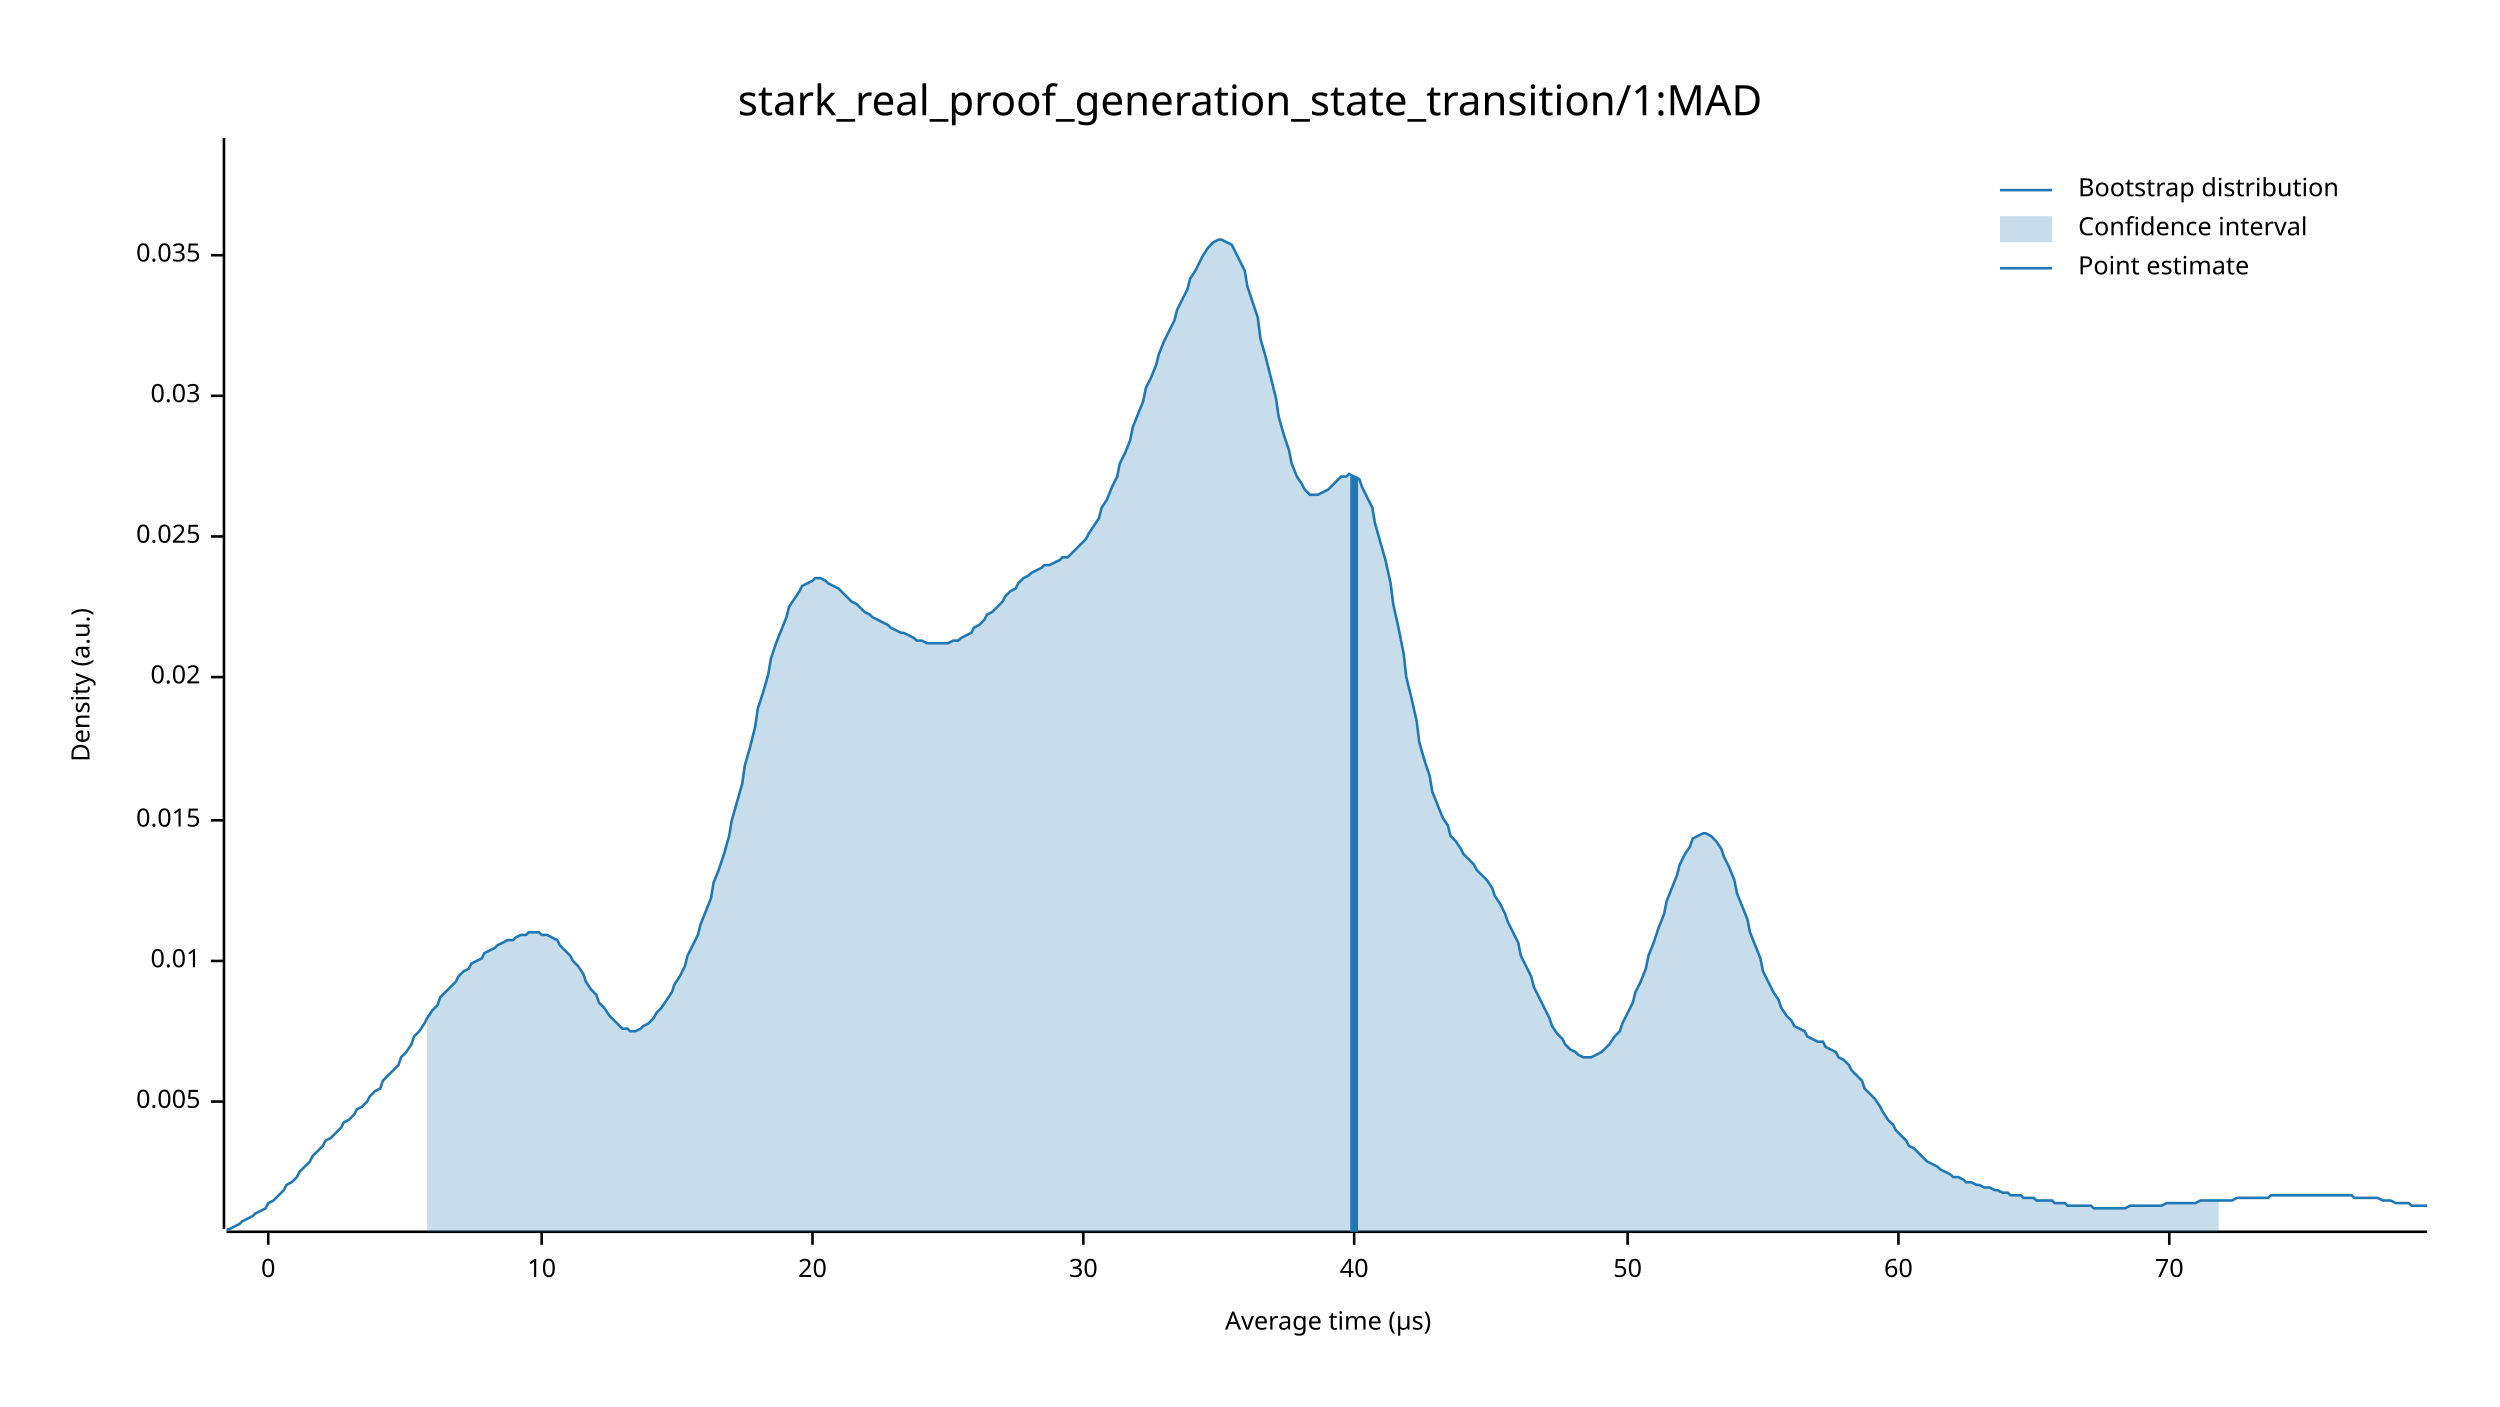
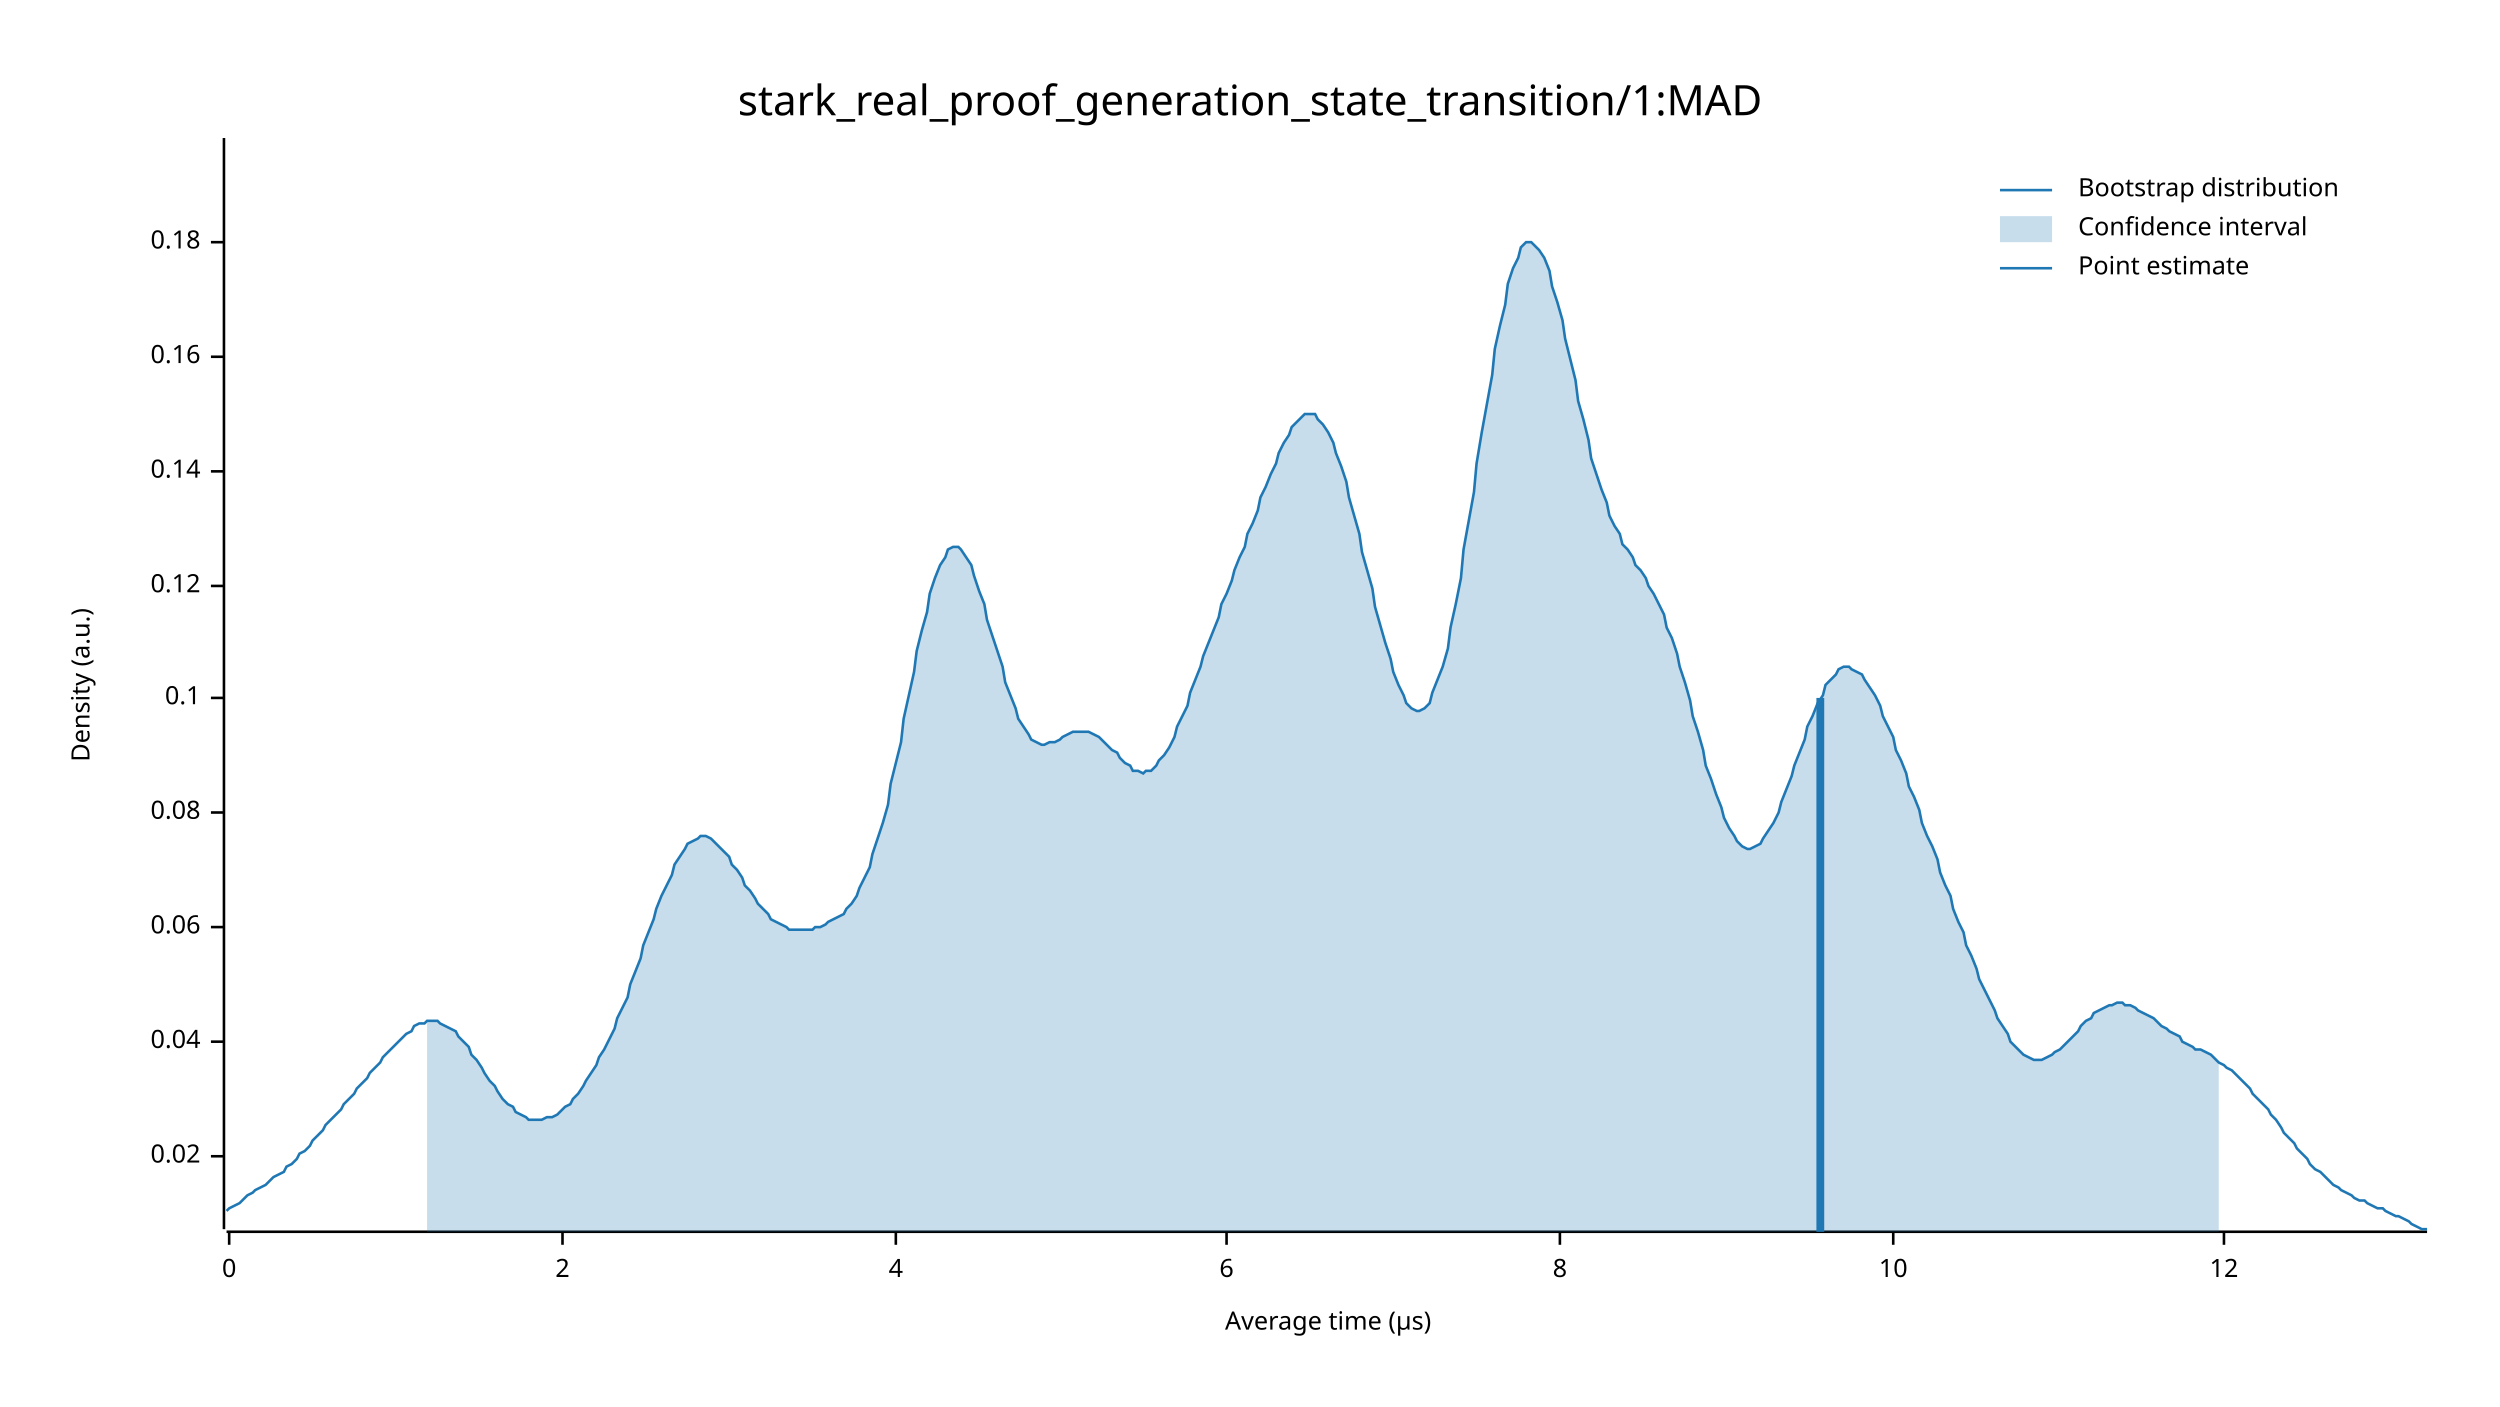
<svg xmlns="http://www.w3.org/2000/svg" width="960" height="540" viewBox="0 0 960 540">
  <text x="480" y="32" dy="0.76em" text-anchor="middle" font-family="sans-serif" font-size="16.129" opacity="1" fill="#000000">
stark_real_proof_generation_state_transition/1:MAD
</text>
  <text x="27" y="263" dy="0.76em" text-anchor="middle" font-family="sans-serif" font-size="9.677" opacity="1" fill="#000000" transform="rotate(270, 27, 263)">
Density (a.u.)
</text>
  <text x="510" y="513" dy="-0.5ex" text-anchor="middle" font-family="sans-serif" font-size="9.677" opacity="1" fill="#000000">
Average time (µs)
</text>
  <polyline fill="none" opacity="1" stroke="#000000" stroke-width="1" points="86,53 86,472 " />
-   <text x="77" y="423" dy="0.5ex" text-anchor="end" font-family="sans-serif" font-size="9.677" opacity="1" fill="#000000">
- 0.005
- </text>
-   <polyline fill="none" opacity="1" stroke="#000000" stroke-width="1" points="81,423 86,423 " />
-   <text x="77" y="369" dy="0.5ex" text-anchor="end" font-family="sans-serif" font-size="9.677" opacity="1" fill="#000000">
- 0.01
- </text>
-   <polyline fill="none" opacity="1" stroke="#000000" stroke-width="1" points="81,369 86,369 " />
-   <text x="77" y="315" dy="0.5ex" text-anchor="end" font-family="sans-serif" font-size="9.677" opacity="1" fill="#000000">
- 0.015
- </text>
-   <polyline fill="none" opacity="1" stroke="#000000" stroke-width="1" points="81,315 86,315 " />
-   <text x="77" y="260" dy="0.5ex" text-anchor="end" font-family="sans-serif" font-size="9.677" opacity="1" fill="#000000">
+   <text x="77" y="444" dy="0.5ex" text-anchor="end" font-family="sans-serif" font-size="9.677" opacity="1" fill="#000000">
0.02
</text>
-   <polyline fill="none" opacity="1" stroke="#000000" stroke-width="1" points="81,260 86,260 " />
-   <text x="77" y="206" dy="0.5ex" text-anchor="end" font-family="sans-serif" font-size="9.677" opacity="1" fill="#000000">
- 0.025
+   <polyline fill="none" opacity="1" stroke="#000000" stroke-width="1" points="81,444 86,444 " />
+   <text x="77" y="400" dy="0.5ex" text-anchor="end" font-family="sans-serif" font-size="9.677" opacity="1" fill="#000000">
+ 0.04
</text>
-   <polyline fill="none" opacity="1" stroke="#000000" stroke-width="1" points="81,206 86,206 " />
-   <text x="77" y="152" dy="0.5ex" text-anchor="end" font-family="sans-serif" font-size="9.677" opacity="1" fill="#000000">
- 0.03
+   <polyline fill="none" opacity="1" stroke="#000000" stroke-width="1" points="81,400 86,400 " />
+   <text x="77" y="356" dy="0.5ex" text-anchor="end" font-family="sans-serif" font-size="9.677" opacity="1" fill="#000000">
+ 0.06
</text>
-   <polyline fill="none" opacity="1" stroke="#000000" stroke-width="1" points="81,152 86,152 " />
-   <text x="77" y="98" dy="0.5ex" text-anchor="end" font-family="sans-serif" font-size="9.677" opacity="1" fill="#000000">
- 0.035
+   <polyline fill="none" opacity="1" stroke="#000000" stroke-width="1" points="81,356 86,356 " />
+   <text x="77" y="312" dy="0.5ex" text-anchor="end" font-family="sans-serif" font-size="9.677" opacity="1" fill="#000000">
+ 0.08
</text>
-   <polyline fill="none" opacity="1" stroke="#000000" stroke-width="1" points="81,98 86,98 " />
+   <polyline fill="none" opacity="1" stroke="#000000" stroke-width="1" points="81,312 86,312 " />
+   <text x="77" y="268" dy="0.5ex" text-anchor="end" font-family="sans-serif" font-size="9.677" opacity="1" fill="#000000">
+ 0.1
+ </text>
+   <polyline fill="none" opacity="1" stroke="#000000" stroke-width="1" points="81,268 86,268 " />
+   <text x="77" y="225" dy="0.5ex" text-anchor="end" font-family="sans-serif" font-size="9.677" opacity="1" fill="#000000">
+ 0.12
+ </text>
+   <polyline fill="none" opacity="1" stroke="#000000" stroke-width="1" points="81,225 86,225 " />
+   <text x="77" y="181" dy="0.5ex" text-anchor="end" font-family="sans-serif" font-size="9.677" opacity="1" fill="#000000">
+ 0.14
+ </text>
+   <polyline fill="none" opacity="1" stroke="#000000" stroke-width="1" points="81,181 86,181 " />
+   <text x="77" y="137" dy="0.5ex" text-anchor="end" font-family="sans-serif" font-size="9.677" opacity="1" fill="#000000">
+ 0.16
+ </text>
+   <polyline fill="none" opacity="1" stroke="#000000" stroke-width="1" points="81,137 86,137 " />
+   <text x="77" y="93" dy="0.5ex" text-anchor="end" font-family="sans-serif" font-size="9.677" opacity="1" fill="#000000">
+ 0.18
+ </text>
+   <polyline fill="none" opacity="1" stroke="#000000" stroke-width="1" points="81,93 86,93 " />
  <polyline fill="none" opacity="1" stroke="#000000" stroke-width="1" points="87,473 932,473 " />
-   <text x="103" y="483" dy="0.76em" text-anchor="middle" font-family="sans-serif" font-size="9.677" opacity="1" fill="#000000">
+   <text x="88" y="483" dy="0.76em" text-anchor="middle" font-family="sans-serif" font-size="9.677" opacity="1" fill="#000000">
0
</text>
-   <polyline fill="none" opacity="1" stroke="#000000" stroke-width="1" points="103,473 103,478 " />
-   <text x="208" y="483" dy="0.76em" text-anchor="middle" font-family="sans-serif" font-size="9.677" opacity="1" fill="#000000">
+   <polyline fill="none" opacity="1" stroke="#000000" stroke-width="1" points="88,473 88,478 " />
+   <text x="216" y="483" dy="0.76em" text-anchor="middle" font-family="sans-serif" font-size="9.677" opacity="1" fill="#000000">
+ 2
+ </text>
+   <polyline fill="none" opacity="1" stroke="#000000" stroke-width="1" points="216,473 216,478 " />
+   <text x="344" y="483" dy="0.76em" text-anchor="middle" font-family="sans-serif" font-size="9.677" opacity="1" fill="#000000">
+ 4
+ </text>
+   <polyline fill="none" opacity="1" stroke="#000000" stroke-width="1" points="344,473 344,478 " />
+   <text x="471" y="483" dy="0.76em" text-anchor="middle" font-family="sans-serif" font-size="9.677" opacity="1" fill="#000000">
+ 6
+ </text>
+   <polyline fill="none" opacity="1" stroke="#000000" stroke-width="1" points="471,473 471,478 " />
+   <text x="599" y="483" dy="0.76em" text-anchor="middle" font-family="sans-serif" font-size="9.677" opacity="1" fill="#000000">
+ 8
+ </text>
+   <polyline fill="none" opacity="1" stroke="#000000" stroke-width="1" points="599,473 599,478 " />
+   <text x="727" y="483" dy="0.76em" text-anchor="middle" font-family="sans-serif" font-size="9.677" opacity="1" fill="#000000">
10
</text>
-   <polyline fill="none" opacity="1" stroke="#000000" stroke-width="1" points="208,473 208,478 " />
-   <text x="312" y="483" dy="0.76em" text-anchor="middle" font-family="sans-serif" font-size="9.677" opacity="1" fill="#000000">
- 20
+   <polyline fill="none" opacity="1" stroke="#000000" stroke-width="1" points="727,473 727,478 " />
+   <text x="854" y="483" dy="0.76em" text-anchor="middle" font-family="sans-serif" font-size="9.677" opacity="1" fill="#000000">
+ 12
</text>
-   <polyline fill="none" opacity="1" stroke="#000000" stroke-width="1" points="312,473 312,478 " />
-   <text x="416" y="483" dy="0.76em" text-anchor="middle" font-family="sans-serif" font-size="9.677" opacity="1" fill="#000000">
- 30
- </text>
-   <polyline fill="none" opacity="1" stroke="#000000" stroke-width="1" points="416,473 416,478 " />
-   <text x="520" y="483" dy="0.76em" text-anchor="middle" font-family="sans-serif" font-size="9.677" opacity="1" fill="#000000">
- 40
- </text>
-   <polyline fill="none" opacity="1" stroke="#000000" stroke-width="1" points="520,473 520,478 " />
-   <text x="625" y="483" dy="0.76em" text-anchor="middle" font-family="sans-serif" font-size="9.677" opacity="1" fill="#000000">
- 50
- </text>
-   <polyline fill="none" opacity="1" stroke="#000000" stroke-width="1" points="625,473 625,478 " />
-   <text x="729" y="483" dy="0.76em" text-anchor="middle" font-family="sans-serif" font-size="9.677" opacity="1" fill="#000000">
- 60
- </text>
-   <polyline fill="none" opacity="1" stroke="#000000" stroke-width="1" points="729,473 729,478 " />
-   <text x="833" y="483" dy="0.76em" text-anchor="middle" font-family="sans-serif" font-size="9.677" opacity="1" fill="#000000">
- 70
- </text>
-   <polyline fill="none" opacity="1" stroke="#000000" stroke-width="1" points="833,473 833,478 " />
-   <polyline fill="none" opacity="1" stroke="#1F78B4" stroke-width="1" points="87,472 88,472 90,471 92,470 93,469 95,468 97,467 98,466 100,465 102,464 103,462 105,461 107,459 109,457 110,455 112,454 114,452 115,450 117,448 119,446 120,444 122,442 124,440 125,438 127,437 129,435 131,433 132,431 134,430 136,428 137,426 139,425 141,423 142,421 144,419 146,418 147,415 149,413 151,411 153,409 154,406 156,404 158,401 159,398 161,396 163,393 164,391 166,388 168,386 169,383 171,381 173,379 175,377 176,375 178,373 180,372 181,370 183,369 185,368 186,366 188,365 190,364 191,363 193,362 195,361 197,361 198,360 200,359 202,359 203,358 205,358 207,358 208,359 210,359 212,360 214,361 215,363 217,365 219,367 220,369 222,371 224,374 225,377 227,380 229,382 230,385 232,387 234,390 236,392 237,393 239,395 241,395 242,396 244,396 246,395 247,394 249,393 251,391 252,389 254,387 256,384 258,381 259,378 261,375 263,371 264,367 266,363 268,359 269,355 271,350 273,345 274,339 276,334 278,328 280,321 281,315 283,308 285,301 286,294 288,287 290,279 291,272 293,266 295,259 296,253 298,247 300,242 302,237 303,233 305,230 307,227 308,225 310,224 312,223 313,222 315,222 317,223 318,224 320,225 322,226 324,228 325,229 327,231 329,232 330,233 332,235 334,236 335,237 337,238 339,239 341,240 342,241 344,242 346,243 347,243 349,244 351,245 352,246 354,246 356,247 357,247 359,247 361,247 363,247 364,247 366,246 368,246 369,245 371,244 373,243 374,241 376,240 378,238 379,236 381,235 383,233 385,231 386,229 388,227 390,226 391,224 393,222 395,221 396,220 398,219 400,218 401,217 403,217 405,216 407,215 408,214 410,214 412,212 413,211 415,209 417,207 418,205 420,202 422,199 423,195 425,192 427,187 429,183 430,178 432,174 434,169 435,164 437,159 439,154 440,149 442,145 444,140 445,136 447,131 449,127 451,123 452,119 454,115 456,111 457,107 459,104 461,100 462,98 464,95 466,93 468,92 469,92 471,93 473,94 474,96 476,100 478,104 479,110 481,116 483,122 484,130 486,137 488,145 490,153 491,160 493,167 495,173 496,178 498,183 500,186 501,188 503,190 505,190 506,190 508,189 510,188 512,186 513,185 515,183 517,183 518,182 520,183 522,184 523,187 525,191 527,195 528,201 530,208 532,215 534,224 535,232 537,241 539,251 540,260 542,268 544,277 545,285 547,292 549,298 550,304 552,309 554,314 556,317 557,321 559,323 561,326 562,328 564,330 566,332 567,334 569,336 571,338 573,341 574,344 576,347 578,351 579,354 581,358 583,362 584,367 586,371 588,375 589,379 591,383 593,387 595,391 596,394 598,397 600,399 601,401 603,403 605,404 606,405 608,406 610,406 611,406 613,405 615,404 617,402 618,401 620,398 622,396 623,393 625,389 627,385 628,381 630,377 632,372 633,367 635,362 637,356 639,351 640,346 642,341 644,336 645,332 647,328 649,325 650,322 652,321 654,320 655,320 657,321 659,323 661,326 662,329 664,333 666,338 667,343 669,348 671,353 672,358 674,363 676,368 677,373 679,377 681,381 683,384 684,387 686,390 688,392 689,394 691,395 693,396 694,398 696,399 698,400 700,400 701,402 703,403 705,404 706,406 708,407 710,409 711,411 713,413 715,415 716,418 718,420 720,422 722,425 723,427 725,430 727,432 728,434 730,436 732,438 733,440 735,441 737,443 738,444 740,446 742,447 744,448 745,449 747,450 749,451 750,452 752,452 754,453 755,454 757,454 759,455 760,455 762,456 764,456 766,457 767,457 769,458 771,458 772,459 774,459 776,459 777,460 779,460 781,460 782,461 784,461 786,461 788,461 789,462 791,462 793,462 794,463 796,463 798,463 799,463 801,463 803,463 804,464 806,464 808,464 810,464 811,464 813,464 815,464 816,464 818,463 820,463 821,463 823,463 825,463 827,463 828,463 830,463 832,462 833,462 835,462 837,462 838,462 840,462 842,462 843,462 845,461 847,461 849,461 850,461 852,461 854,461 855,461 857,461 859,460 860,460 862,460 864,460 865,460 867,460 869,460 871,460 872,459 874,459 876,459 877,459 879,459 881,459 882,459 884,459 886,459 887,459 889,459 891,459 893,459 894,459 896,459 898,459 899,459 901,459 903,459 904,460 906,460 908,460 909,460 911,460 913,460 915,461 916,461 918,461 920,462 921,462 923,462 925,462 926,463 928,463 930,463 932,463 " />
-   <polygon opacity="0.25" fill="#1F78B4" points="164,391 166,388 168,386 169,383 171,381 173,379 175,377 176,375 178,373 180,372 181,370 183,369 185,368 186,366 188,365 190,364 191,363 193,362 195,361 197,361 198,360 200,359 202,359 203,358 205,358 207,358 208,359 210,359 212,360 214,361 215,363 217,365 219,367 220,369 222,371 224,374 225,377 227,380 229,382 230,385 232,387 234,390 236,392 237,393 239,395 241,395 242,396 244,396 246,395 247,394 249,393 251,391 252,389 254,387 256,384 258,381 259,378 261,375 263,371 264,367 266,363 268,359 269,355 271,350 273,345 274,339 276,334 278,328 280,321 281,315 283,308 285,301 286,294 288,287 290,279 291,272 293,266 295,259 296,253 298,247 300,242 302,237 303,233 305,230 307,227 308,225 310,224 312,223 313,222 315,222 317,223 318,224 320,225 322,226 324,228 325,229 327,231 329,232 330,233 332,235 334,236 335,237 337,238 339,239 341,240 342,241 344,242 346,243 347,243 349,244 351,245 352,246 354,246 356,247 357,247 359,247 361,247 363,247 364,247 366,246 368,246 369,245 371,244 373,243 374,241 376,240 378,238 379,236 381,235 383,233 385,231 386,229 388,227 390,226 391,224 393,222 395,221 396,220 398,219 400,218 401,217 403,217 405,216 407,215 408,214 410,214 412,212 413,211 415,209 417,207 418,205 420,202 422,199 423,195 425,192 427,187 429,183 430,178 432,174 434,169 435,164 437,159 439,154 440,149 442,145 444,140 445,136 447,131 449,127 451,123 452,119 454,115 456,111 457,107 459,104 461,100 462,98 464,95 466,93 468,92 469,92 471,93 473,94 474,96 476,100 478,104 479,110 481,116 483,122 484,130 486,137 488,145 490,153 491,160 493,167 495,173 496,178 498,183 500,186 501,188 503,190 505,190 506,190 508,189 510,188 512,186 513,185 515,183 517,183 518,182 520,183 522,184 523,187 525,191 527,195 528,201 530,208 532,215 534,224 535,232 537,241 539,251 540,260 542,268 544,277 545,285 547,292 549,298 550,304 552,309 554,314 556,317 557,321 559,323 561,326 562,328 564,330 566,332 567,334 569,336 571,338 573,341 574,344 576,347 578,351 579,354 581,358 583,362 584,367 586,371 588,375 589,379 591,383 593,387 595,391 596,394 598,397 600,399 601,401 603,403 605,404 606,405 608,406 610,406 611,406 613,405 615,404 617,402 618,401 620,398 622,396 623,393 625,389 627,385 628,381 630,377 632,372 633,367 635,362 637,356 639,351 640,346 642,341 644,336 645,332 647,328 649,325 650,322 652,321 654,320 655,320 657,321 659,323 661,326 662,329 664,333 666,338 667,343 669,348 671,353 672,358 674,363 676,368 677,373 679,377 681,381 683,384 684,387 686,390 688,392 689,394 691,395 693,396 694,398 696,399 698,400 700,400 701,402 703,403 705,404 706,406 708,407 710,409 711,411 713,413 715,415 716,418 718,420 720,422 722,425 723,427 725,430 727,432 728,434 730,436 732,438 733,440 735,441 737,443 738,444 740,446 742,447 744,448 745,449 747,450 749,451 750,452 752,452 754,453 755,454 757,454 759,455 760,455 762,456 764,456 766,457 767,457 769,458 771,458 772,459 774,459 776,459 777,460 779,460 781,460 782,461 784,461 786,461 788,461 789,462 791,462 793,462 794,463 796,463 798,463 799,463 801,463 803,463 804,464 806,464 808,464 810,464 811,464 813,464 815,464 816,464 818,463 820,463 821,463 823,463 825,463 827,463 828,463 830,463 832,462 833,462 835,462 837,462 838,462 840,462 842,462 843,462 845,461 847,461 849,461 850,461 852,461 852,473 164,473 " />
-   <polyline fill="none" opacity="1" stroke="#1F78B4" stroke-width="3" points="520,473 520,183 " />
+   <polyline fill="none" opacity="1" stroke="#000000" stroke-width="1" points="854,473 854,478 " />
+   <polyline fill="none" opacity="1" stroke="#1F78B4" stroke-width="1" points="87,465 88,464 90,463 92,462 93,461 95,459 97,458 98,457 100,456 102,455 103,454 105,452 107,451 109,450 110,448 112,447 114,445 115,443 117,442 119,440 120,438 122,436 124,434 125,432 127,430 129,428 131,426 132,424 134,422 136,420 137,418 139,416 141,414 142,412 144,410 146,408 147,406 149,404 151,402 153,400 154,399 156,397 158,396 159,394 161,393 163,393 164,392 166,392 168,392 169,393 171,394 173,395 175,396 176,398 178,400 180,402 181,405 183,407 185,410 186,412 188,415 190,417 191,419 193,422 195,424 197,425 198,427 200,428 202,429 203,430 205,430 207,430 208,430 210,429 212,429 214,428 215,427 217,425 219,424 220,422 222,420 224,417 225,415 227,412 229,409 230,406 232,403 234,399 236,395 237,391 239,387 241,383 242,378 244,373 246,368 247,363 249,358 251,353 252,349 254,344 256,340 258,336 259,332 261,329 263,326 264,324 266,323 268,322 269,321 271,321 273,322 274,323 276,325 278,327 280,329 281,332 283,334 285,337 286,340 288,342 290,345 291,347 293,349 295,351 296,353 298,354 300,355 302,356 303,357 305,357 307,357 308,357 310,357 312,357 313,356 315,356 317,355 318,354 320,353 322,352 324,351 325,349 327,347 329,344 330,341 332,337 334,333 335,328 337,322 339,316 341,309 342,301 344,293 346,285 347,276 349,267 351,258 352,250 354,242 356,235 357,228 359,222 361,217 363,214 364,211 366,210 368,210 369,211 371,214 373,217 374,221 376,227 378,232 379,238 381,244 383,250 385,256 386,262 388,267 390,272 391,276 393,279 395,282 396,284 398,285 400,286 401,286 403,285 405,285 407,284 408,283 410,282 412,281 413,281 415,281 417,281 418,281 420,282 422,283 423,284 425,286 427,288 429,289 430,291 432,293 434,294 435,296 437,296 439,297 440,296 442,296 444,294 445,292 447,290 449,287 451,283 452,279 454,275 456,271 457,266 459,261 461,256 462,252 464,247 466,242 468,237 469,232 471,228 473,223 474,219 476,214 478,210 479,205 481,201 483,196 484,191 486,187 488,182 490,178 491,174 493,170 495,167 496,164 498,162 500,160 501,159 503,159 505,159 506,161 508,163 510,166 512,170 513,174 515,179 517,185 518,191 520,198 522,205 523,212 525,219 527,226 528,233 530,240 532,247 534,253 535,258 537,263 539,267 540,270 542,272 544,273 545,273 547,272 549,270 550,266 552,261 554,256 556,249 557,241 559,232 561,222 562,211 564,200 566,189 567,178 569,166 571,155 573,144 574,134 576,125 578,117 579,109 581,103 583,99 584,95 586,93 588,93 589,94 591,96 593,99 595,104 596,110 598,116 600,123 601,130 603,138 605,146 606,154 608,161 610,169 611,176 613,182 615,188 617,193 618,198 620,202 622,205 623,209 625,211 627,214 628,217 630,219 632,222 633,225 635,228 637,232 639,236 640,241 642,245 644,251 645,256 647,262 649,269 650,275 652,281 654,288 655,294 657,299 659,305 661,310 662,314 664,318 666,321 667,323 669,325 671,326 672,326 674,325 676,324 677,322 679,319 681,316 683,312 684,308 686,303 688,298 689,294 691,289 693,284 694,279 696,275 698,270 700,267 701,263 703,261 705,259 706,257 708,256 710,256 711,257 713,258 715,259 716,261 718,264 720,267 722,271 723,275 725,279 727,283 728,288 730,292 732,297 733,302 735,306 737,311 738,316 740,321 742,325 744,330 745,335 747,340 749,344 750,349 752,354 754,358 755,363 757,367 759,372 760,376 762,380 764,384 766,388 767,391 769,394 771,397 772,400 774,402 776,404 777,405 779,406 781,407 782,407 784,407 786,406 788,405 789,404 791,403 793,401 794,400 796,398 798,396 799,394 801,392 803,391 804,389 806,388 808,387 810,386 811,386 813,385 815,385 816,386 818,386 820,387 821,388 823,389 825,390 827,391 828,392 830,394 832,395 833,396 835,397 837,398 838,400 840,401 842,402 843,403 845,403 847,404 849,405 850,406 852,408 854,409 855,410 857,411 859,413 860,414 862,416 864,418 865,420 867,422 869,424 871,426 872,428 874,430 876,433 877,435 879,437 881,439 882,441 884,443 886,445 887,447 889,449 891,450 893,452 894,453 896,455 898,456 899,457 901,458 903,459 904,460 906,461 908,461 909,462 911,463 913,464 915,464 916,465 918,466 920,467 921,467 923,468 925,469 926,470 928,471 930,472 932,472 " />
+   <polygon opacity="0.25" fill="#1F78B4" points="164,392 166,392 168,392 169,393 171,394 173,395 175,396 176,398 178,400 180,402 181,405 183,407 185,410 186,412 188,415 190,417 191,419 193,422 195,424 197,425 198,427 200,428 202,429 203,430 205,430 207,430 208,430 210,429 212,429 214,428 215,427 217,425 219,424 220,422 222,420 224,417 225,415 227,412 229,409 230,406 232,403 234,399 236,395 237,391 239,387 241,383 242,378 244,373 246,368 247,363 249,358 251,353 252,349 254,344 256,340 258,336 259,332 261,329 263,326 264,324 266,323 268,322 269,321 271,321 273,322 274,323 276,325 278,327 280,329 281,332 283,334 285,337 286,340 288,342 290,345 291,347 293,349 295,351 296,353 298,354 300,355 302,356 303,357 305,357 307,357 308,357 310,357 312,357 313,356 315,356 317,355 318,354 320,353 322,352 324,351 325,349 327,347 329,344 330,341 332,337 334,333 335,328 337,322 339,316 341,309 342,301 344,293 346,285 347,276 349,267 351,258 352,250 354,242 356,235 357,228 359,222 361,217 363,214 364,211 366,210 368,210 369,211 371,214 373,217 374,221 376,227 378,232 379,238 381,244 383,250 385,256 386,262 388,267 390,272 391,276 393,279 395,282 396,284 398,285 400,286 401,286 403,285 405,285 407,284 408,283 410,282 412,281 413,281 415,281 417,281 418,281 420,282 422,283 423,284 425,286 427,288 429,289 430,291 432,293 434,294 435,296 437,296 439,297 440,296 442,296 444,294 445,292 447,290 449,287 451,283 452,279 454,275 456,271 457,266 459,261 461,256 462,252 464,247 466,242 468,237 469,232 471,228 473,223 474,219 476,214 478,210 479,205 481,201 483,196 484,191 486,187 488,182 490,178 491,174 493,170 495,167 496,164 498,162 500,160 501,159 503,159 505,159 506,161 508,163 510,166 512,170 513,174 515,179 517,185 518,191 520,198 522,205 523,212 525,219 527,226 528,233 530,240 532,247 534,253 535,258 537,263 539,267 540,270 542,272 544,273 545,273 547,272 549,270 550,266 552,261 554,256 556,249 557,241 559,232 561,222 562,211 564,200 566,189 567,178 569,166 571,155 573,144 574,134 576,125 578,117 579,109 581,103 583,99 584,95 586,93 588,93 589,94 591,96 593,99 595,104 596,110 598,116 600,123 601,130 603,138 605,146 606,154 608,161 610,169 611,176 613,182 615,188 617,193 618,198 620,202 622,205 623,209 625,211 627,214 628,217 630,219 632,222 633,225 635,228 637,232 639,236 640,241 642,245 644,251 645,256 647,262 649,269 650,275 652,281 654,288 655,294 657,299 659,305 661,310 662,314 664,318 666,321 667,323 669,325 671,326 672,326 674,325 676,324 677,322 679,319 681,316 683,312 684,308 686,303 688,298 689,294 691,289 693,284 694,279 696,275 698,270 700,267 701,263 703,261 705,259 706,257 708,256 710,256 711,257 713,258 715,259 716,261 718,264 720,267 722,271 723,275 725,279 727,283 728,288 730,292 732,297 733,302 735,306 737,311 738,316 740,321 742,325 744,330 745,335 747,340 749,344 750,349 752,354 754,358 755,363 757,367 759,372 760,376 762,380 764,384 766,388 767,391 769,394 771,397 772,400 774,402 776,404 777,405 779,406 781,407 782,407 784,407 786,406 788,405 789,404 791,403 793,401 794,400 796,398 798,396 799,394 801,392 803,391 804,389 806,388 808,387 810,386 811,386 813,385 815,385 816,386 818,386 820,387 821,388 823,389 825,390 827,391 828,392 830,394 832,395 833,396 835,397 837,398 838,400 840,401 842,402 843,403 845,403 847,404 849,405 850,406 852,408 852,473 164,473 " />
+   <polyline fill="none" opacity="1" stroke="#1F78B4" stroke-width="3" points="699,473 699,268 " />
  <text x="798" y="68" dy="0.76em" text-anchor="start" font-family="sans-serif" font-size="9.677" opacity="1" fill="#000000">
Bootstrap distribution
</text>
  <text x="798" y="83" dy="0.76em" text-anchor="start" font-family="sans-serif" font-size="9.677" opacity="1" fill="#000000">
Confidence interval
</text>
  <text x="798" y="98" dy="0.76em" text-anchor="start" font-family="sans-serif" font-size="9.677" opacity="1" fill="#000000">
Point estimate
</text>
  <polyline fill="none" opacity="1" stroke="#1F78B4" stroke-width="1" points="768,73 788,73 " />
  <rect x="768" y="83" width="20" height="10" opacity="0.25" fill="#1F78B4" stroke="none" />
  <polyline fill="none" opacity="1" stroke="#1F78B4" stroke-width="1" points="768,103 788,103 " />
</svg>
